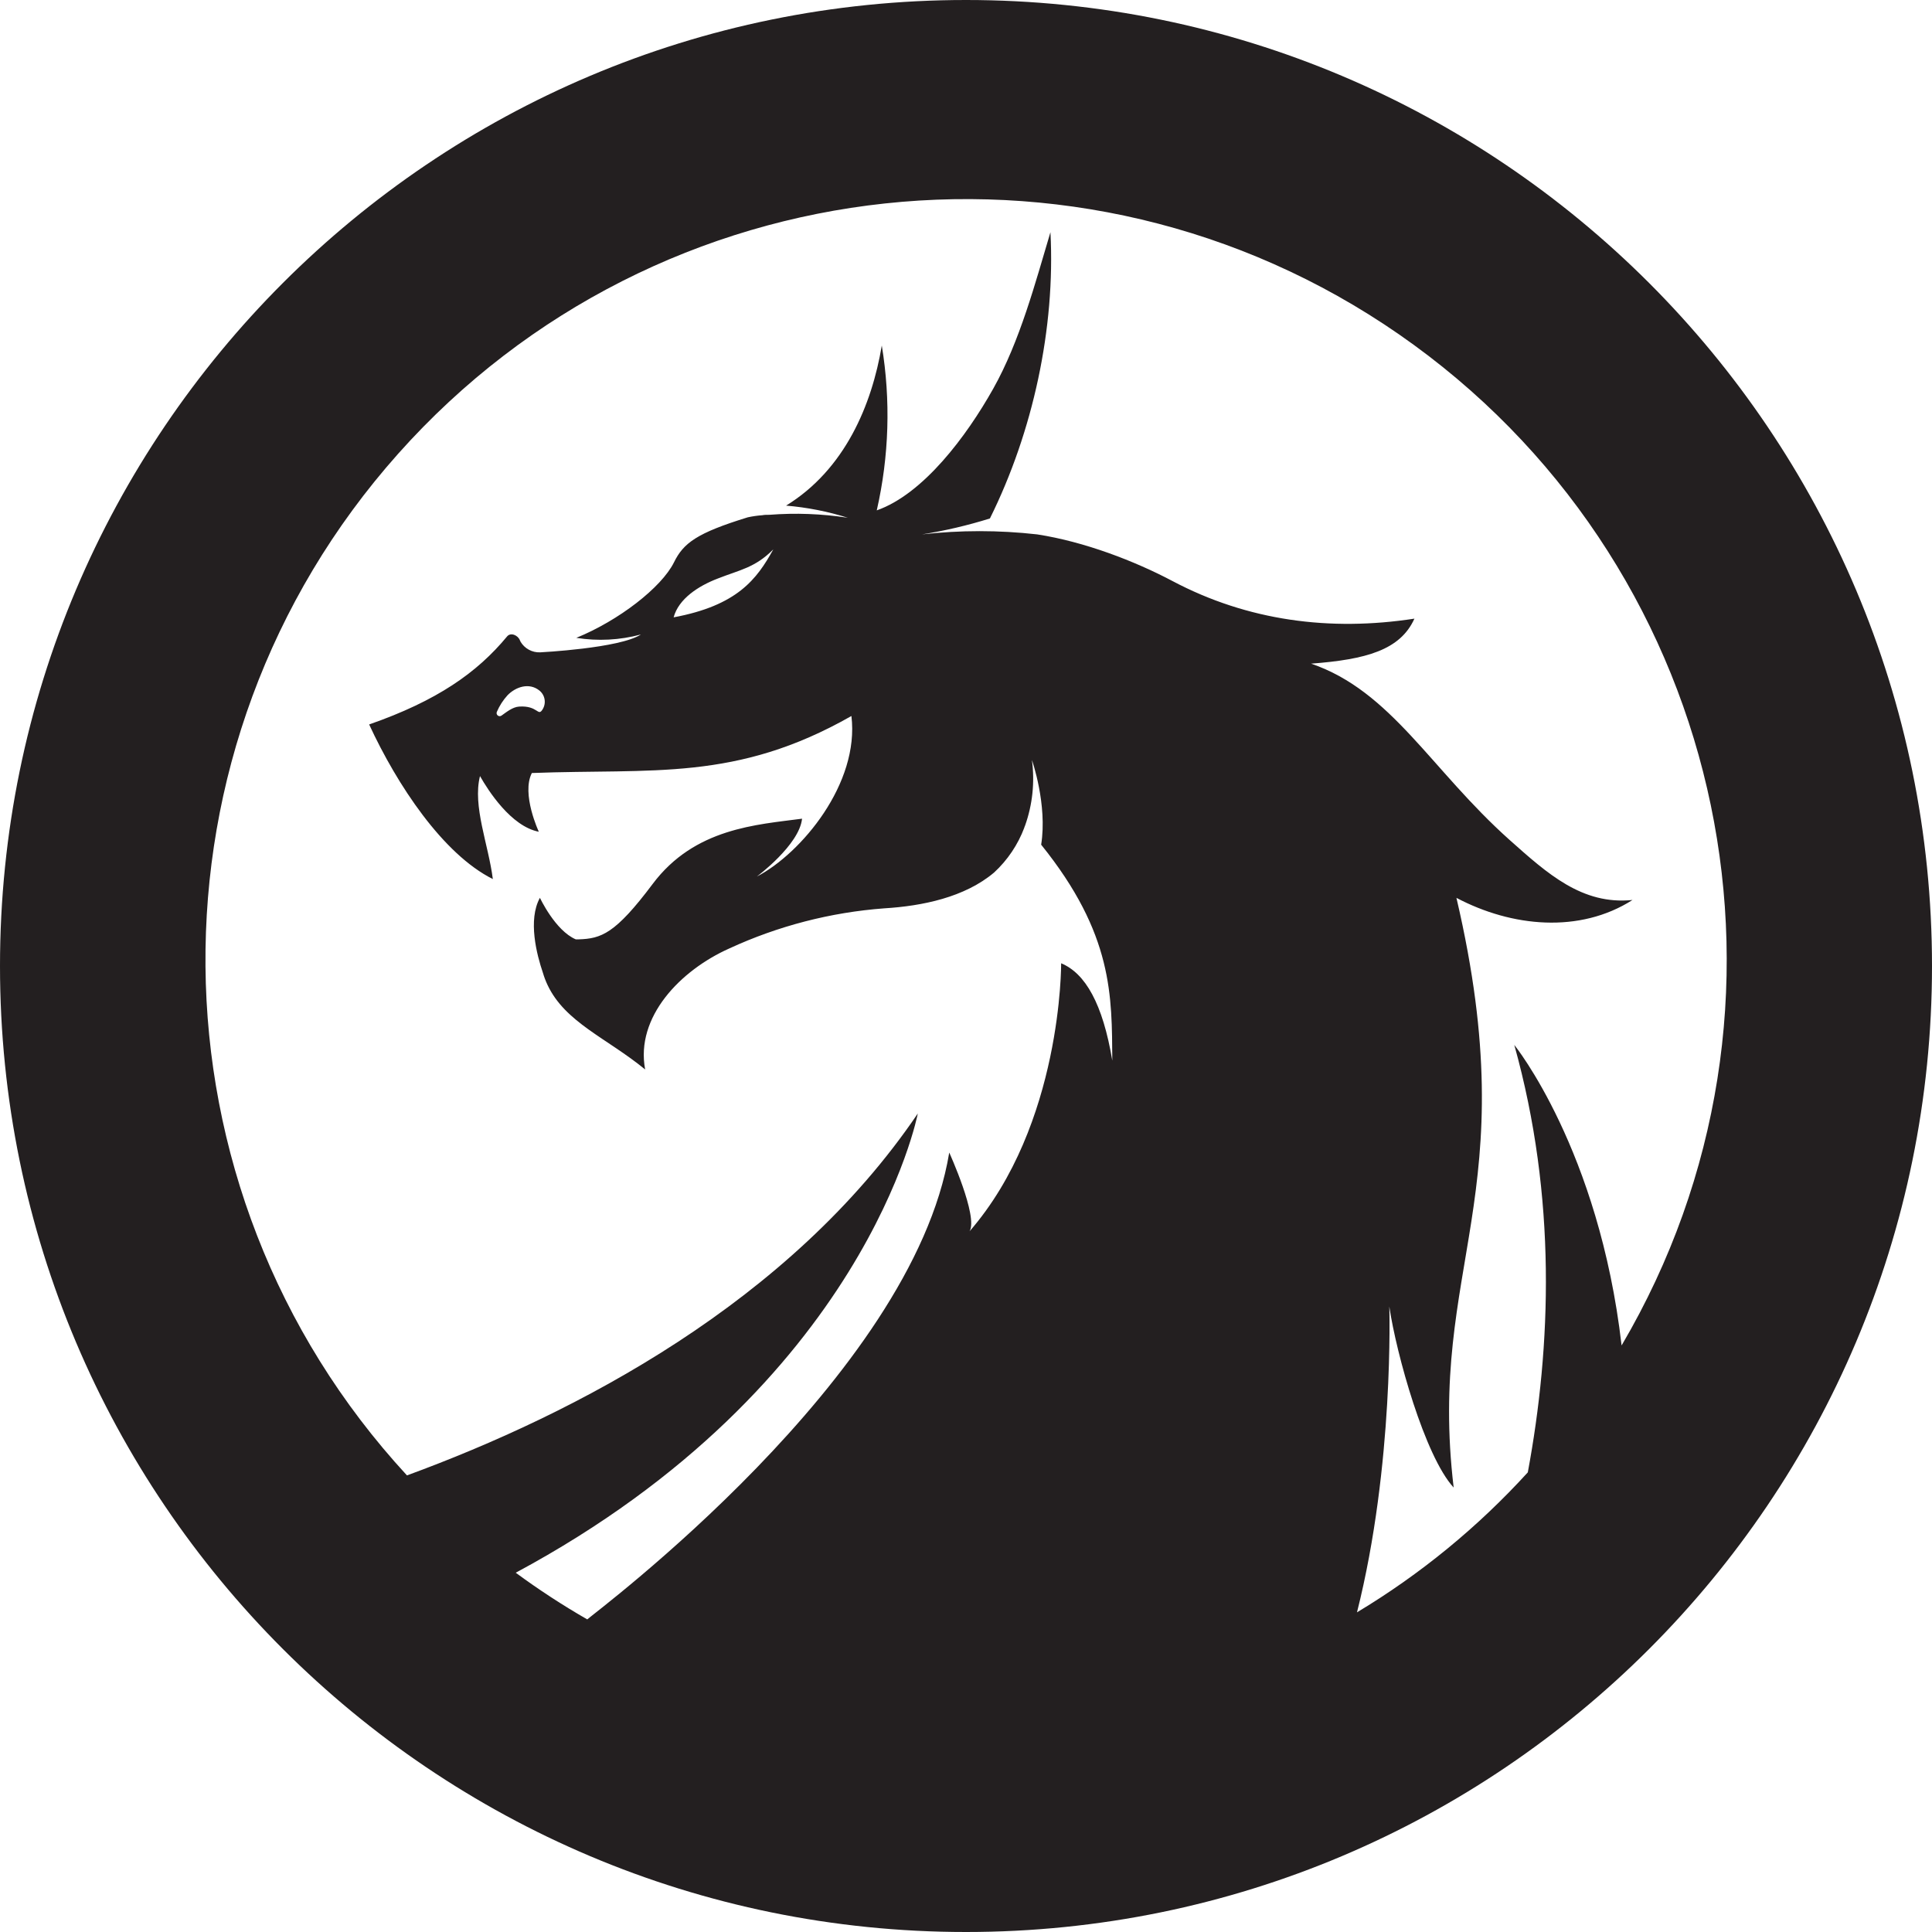
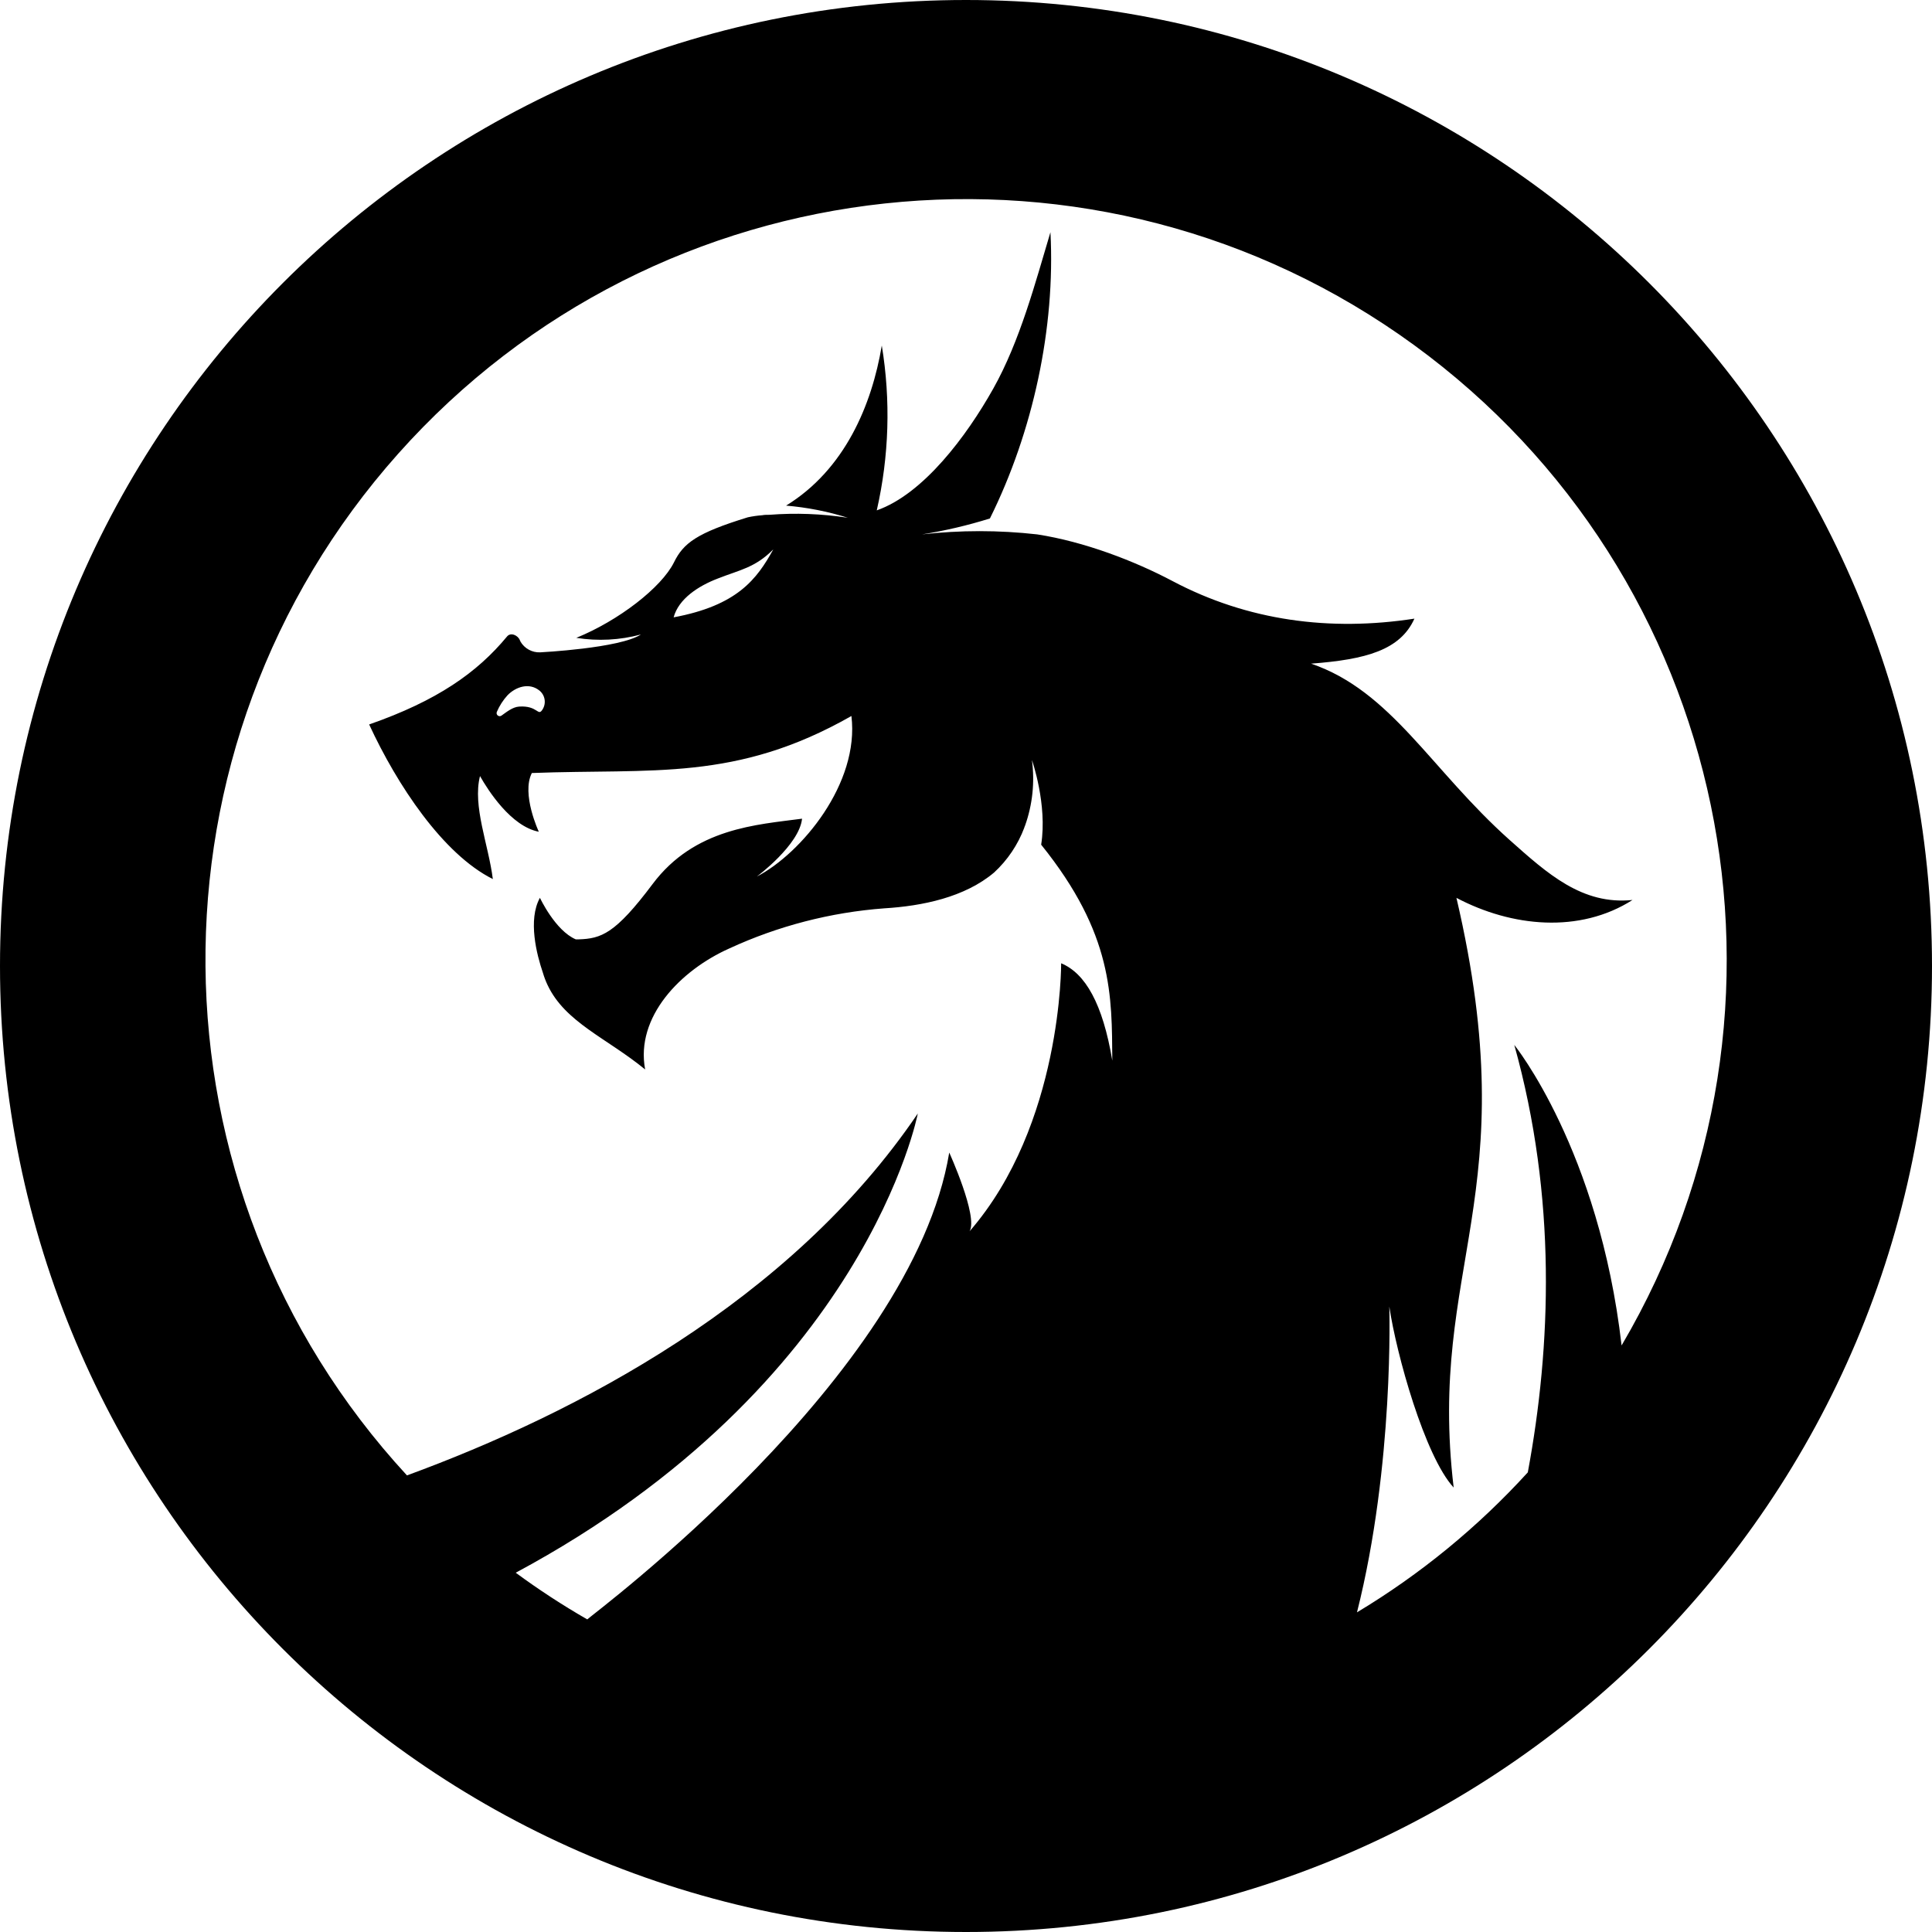
<svg xmlns="http://www.w3.org/2000/svg" id="Layer_42" data-name="Layer 42" viewBox="0 0 418.48 418.48">
  <defs>
-     <style>.cls-1{fill:#231f20;}</style>
+     <style>.cls-1{fill:#000000;}</style>
  </defs>
  <path class="cls-1" d="M209.24,0C93.68,0,0,93.68,0,209.24S93.68,418.48,209.24,418.48,418.48,324.8,418.48,209.24,324.8,0,209.24,0Zm142,291.41C346.35,249,328,226.33,328,226.33c9.24,33.09,8,65.31,2.93,92.59a165.1,165.1,0,0,1-37,30.32c8.08-32,7-66.24,7-66.24,1.52,10.3,7.69,32.42,13.94,39.21-5.72-48.16,15.74-63,.6-127.73,12,6.33,26.69,7.76,38.14.46-10.91,1.12-18.44-5.72-26.62-13-17.09-15.26-25.59-32.24-43-38.19,11.9-.9,19.31-2.94,22.38-9.75-18.23,2.81-36.1.49-52.4-8.14-8.16-4.32-19.06-8.53-29.32-10.11a111.13,111.13,0,0,0-24.94,0,103.26,103.26,0,0,0,14.71-3.45c9.32-18.77,14.2-41.25,13.11-62-3.27,10.93-6.6,23.58-12.39,33.89S200,107,189.91,110.55A92.71,92.71,0,0,0,191,74.84c-2.16,12.89-8,26.86-20.73,34.68a61.55,61.55,0,0,1,13.37,2.63,73.6,73.6,0,0,0-17-.64.31.31,0,0,0-.1,0c-.48,0-.95,0-1.42.09a23.05,23.05,0,0,0-3.14.45c-11,3.39-13.93,5.54-16,9.77-2.72,5.46-12,12.62-21.15,16.34a33.41,33.41,0,0,0,14-.73c-4.57,3-21.82,3.87-21.82,3.87a4.71,4.71,0,0,1-4.28-2.34c0-.08-.07-.17-.11-.25-.41-1.12-2-1.79-2.77-.87-6.48,7.84-15.15,13.94-29.89,19.08C86,170,95.93,185,106.75,190.41c-.93-7.43-4.43-15.8-2.78-22.31h0c1.76,3.11,6.73,10.9,12.74,12.06,0,0-3.83-8.18-1.51-12.72,26.18-1,44.2,1.89,69.22-12.35,1.79,14.59-10.84,29.76-20.49,34.78,0,0,9.21-6.84,9.8-12.54-9.77,1.31-23.26,2-32.36,14.14-8.12,10.83-11.14,11.85-16.08,12l-.57,0c-4.46-1.9-7.77-9-7.77-9-2.64,4.78-.7,12.3.65,16.25a17.87,17.87,0,0,0,1,2.63h0c3.82,8.12,12.88,11.52,21.14,18.3-2.14-11.38,7.65-21.49,18.23-26.21a97.37,97.37,0,0,1,33.57-8.69c8.2-.5,17.42-2.37,23.8-7.77a25.39,25.39,0,0,0,6.54-9.73c0-.14.11-.27.15-.41h0a30.31,30.31,0,0,0,1.49-14.22s3.39,9.65,2,18.34c15.64,19.41,15.3,32.77,15.41,46.78-2.07-12.37-5.86-18.92-11.08-21.09,0,0,.25,34.95-19.84,58.06,1.91-3.2-4.4-17.06-4.4-17.06-8,48.57-77.19,99.93-78.41,101.12a164,164,0,0,1-15.49-10.11c75.88-40.73,87.09-99.47,87.09-99.47-27.73,40.92-74.14,65-110.65,78.39a164.75,164.75,0,1,1,263.13-28.21ZM167.5,119c-3.57,6.47-7.8,12.15-21.59,14.72,1.08-4,5.32-6.79,9.6-8.42C160.21,123.44,163.53,123,167.5,119Zm-50,34.7c-1,1.58-1-.93-5.07-.65-1.41.1-2.71,1.18-3.8,1.95a.67.67,0,0,1-1-.83,12.85,12.85,0,0,1,2.3-3.57c1.76-1.82,4.66-2.81,6.88-1.05A3.12,3.12,0,0,1,117.53,153.65Z" transform="translate(0)" />
</svg>
